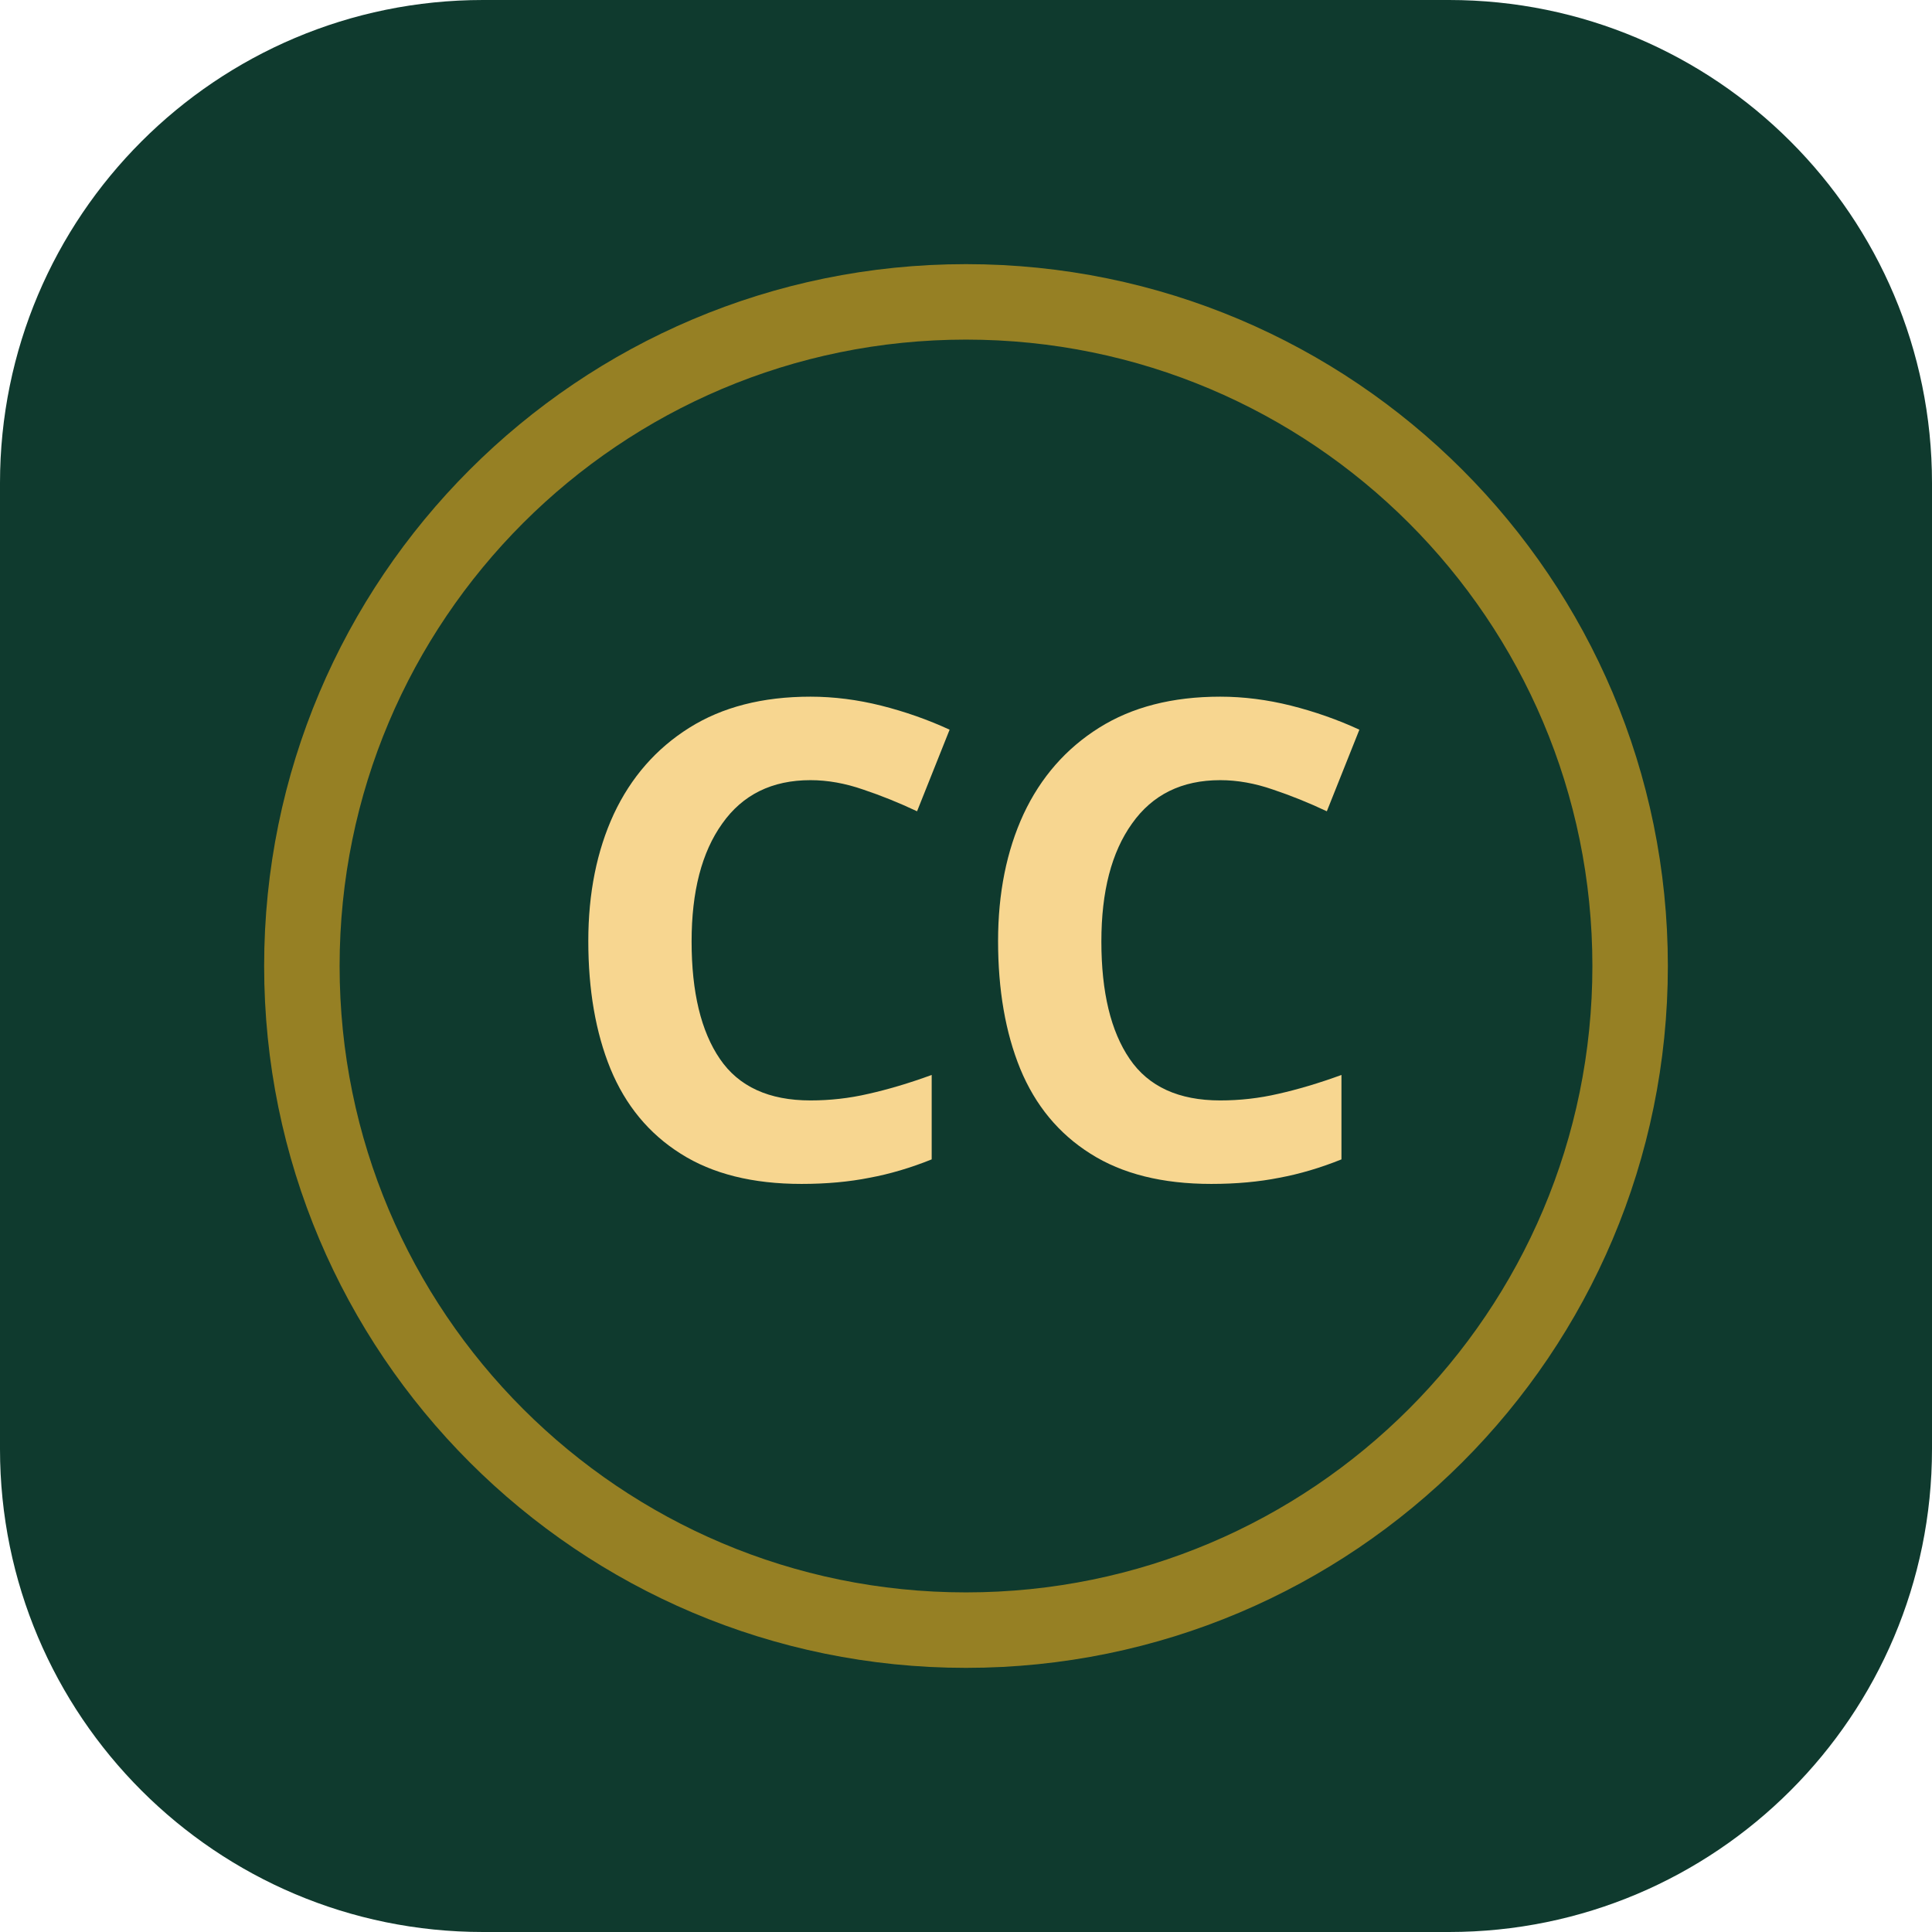
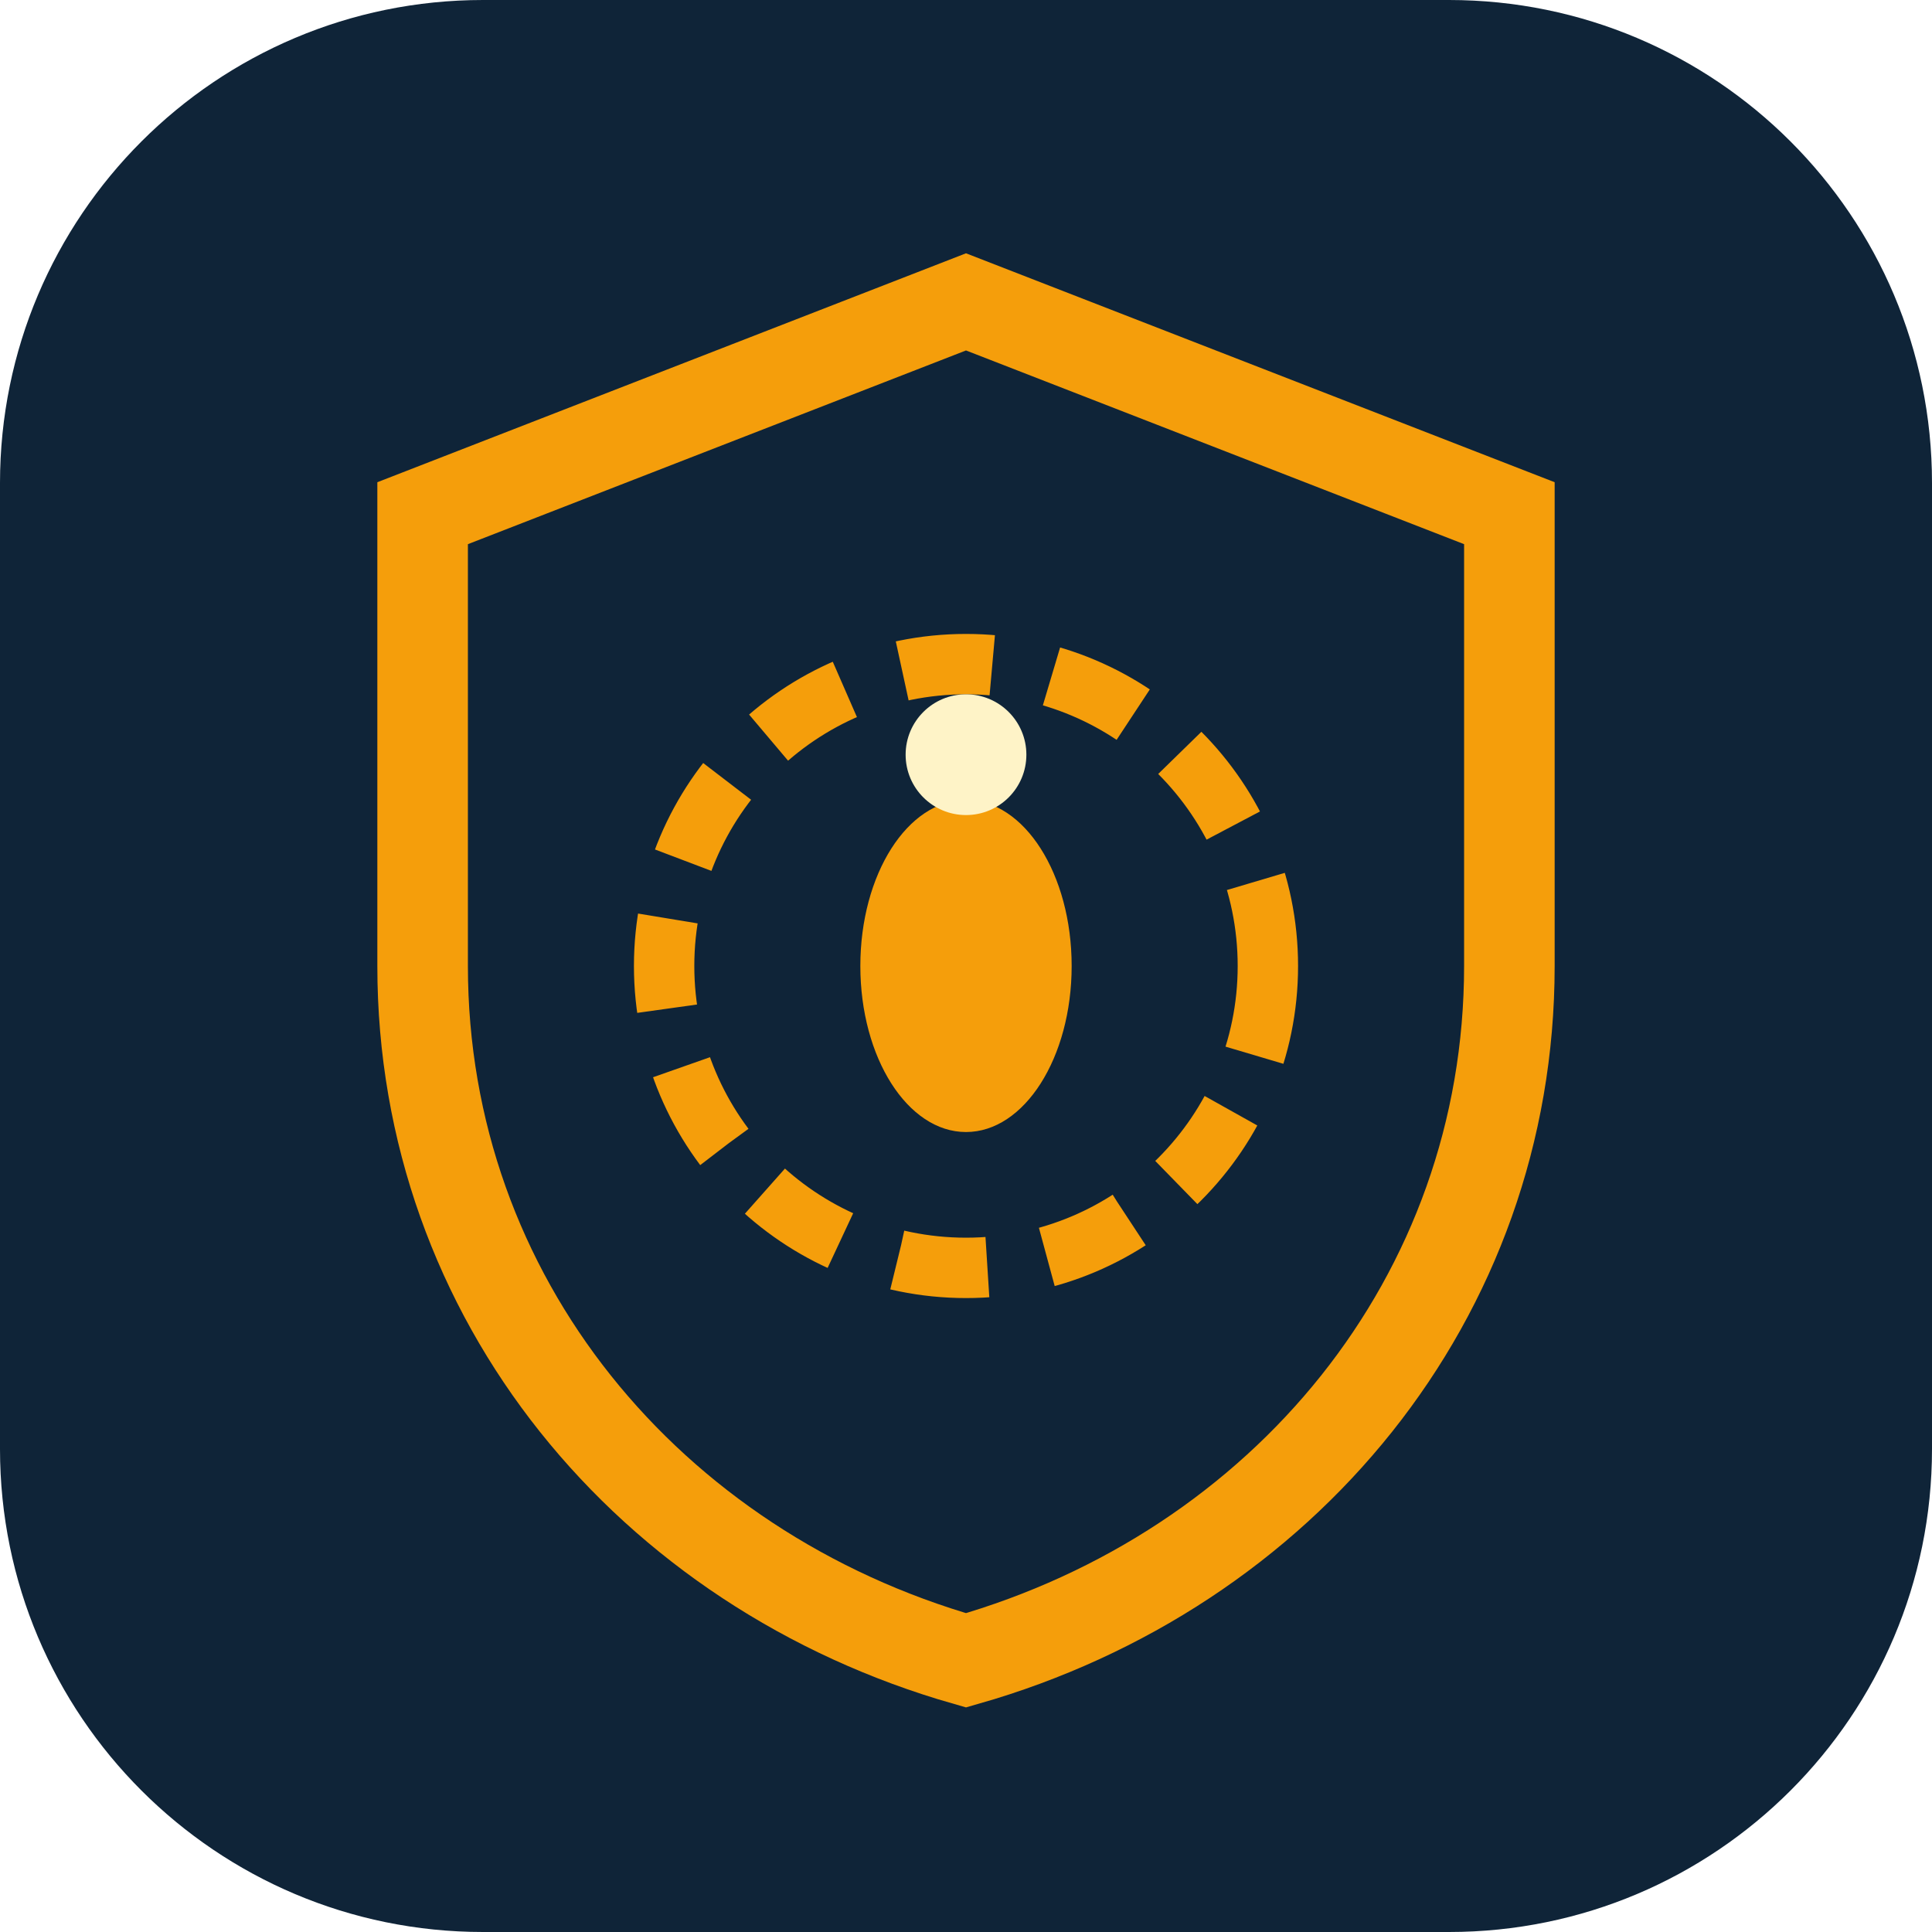
<svg xmlns="http://www.w3.org/2000/svg" viewBox="0 0 64 64">
-   <rect width="64" height="64" rx="16" fill="#0F3A2E" />
-   <circle cx="32" cy="32" r="22" stroke="#F0AF1E" stroke-width="2.5" fill="none" opacity="0.6" />
-   <text x="32" y="39" font-family="Outfit, sans-serif" font-size="22" font-weight="800" fill="#F7D690" text-anchor="middle">CC</text>
+   <rect width="64" height="64" rx="16" fill="#0F2438" />
+   <path d="M32 10L14 17V32C14 43 21.5 52 32 55C42.5 52 50 43 50 32V17L32 10Z" fill="none" stroke="#F59E0B" stroke-width="3" />
+   <circle cx="32" cy="32" r="10" stroke="#F59E0B" stroke-width="2" stroke-dasharray="3 2" fill="none" />
+   <ellipse cx="32" cy="32" rx="3.5" ry="5.5" fill="#F59E0B" />
+   <circle cx="32" cy="25" r="2" fill="#FEF3C7" />
</svg>
